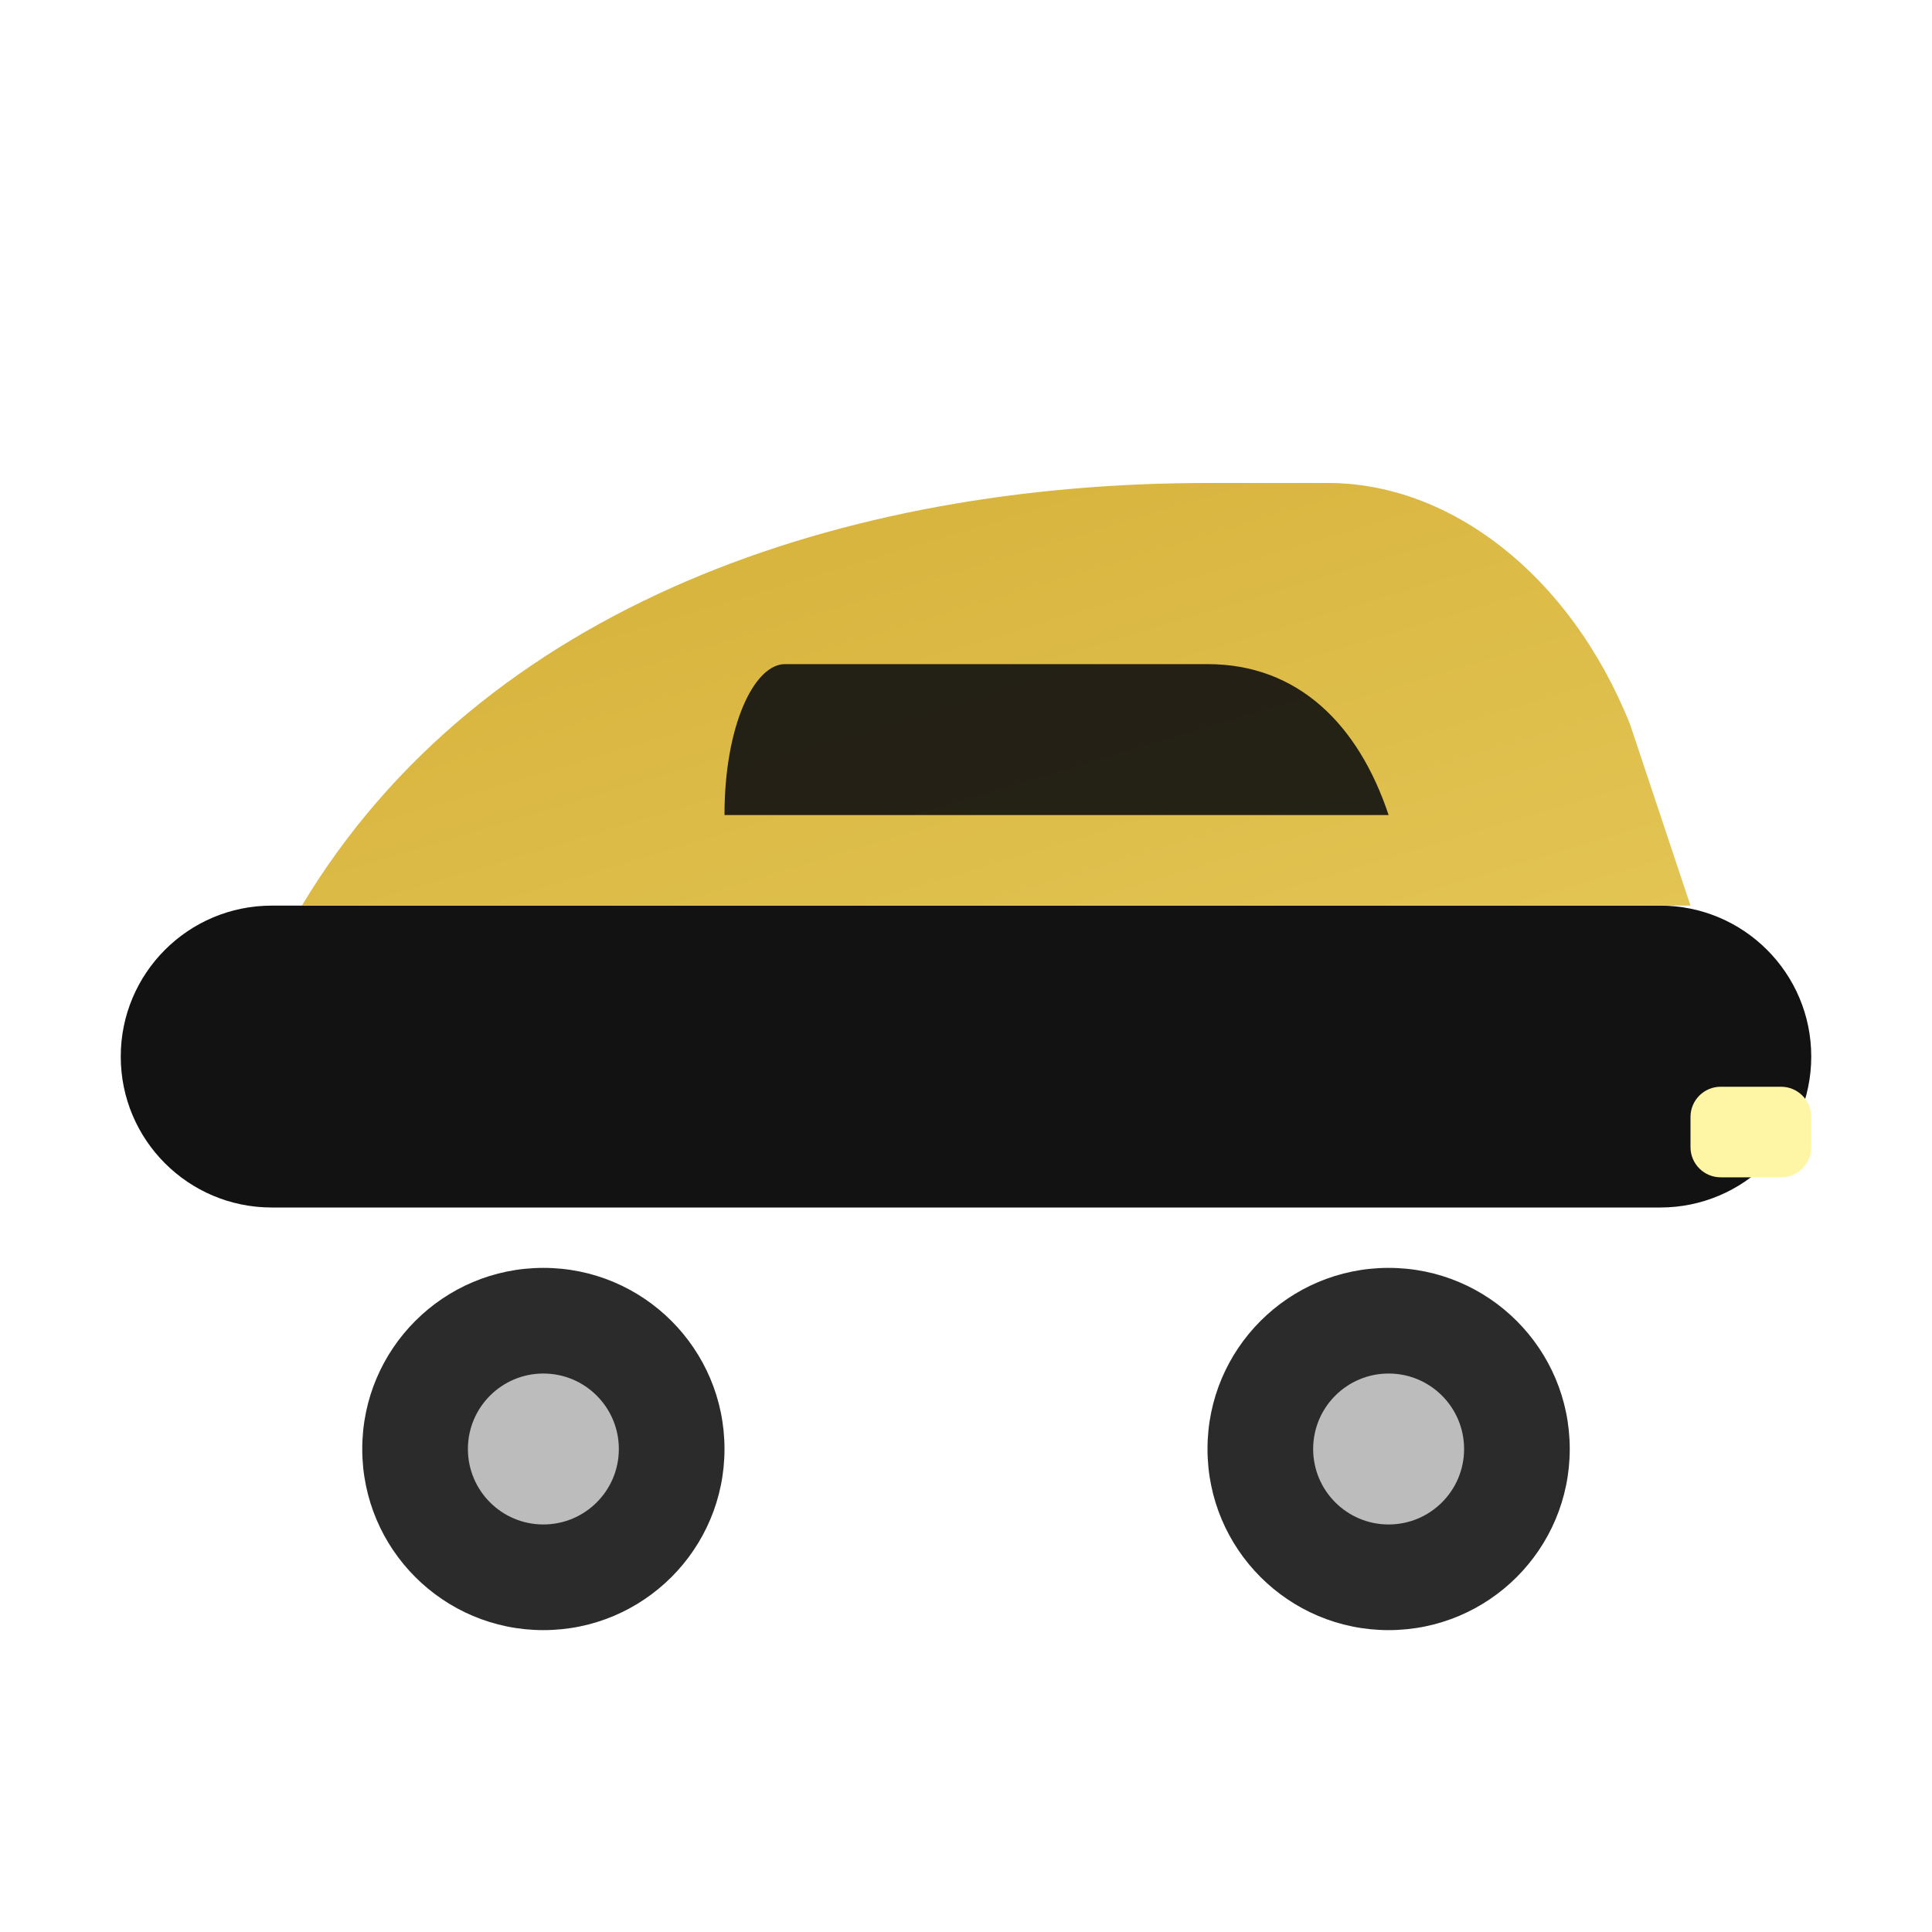
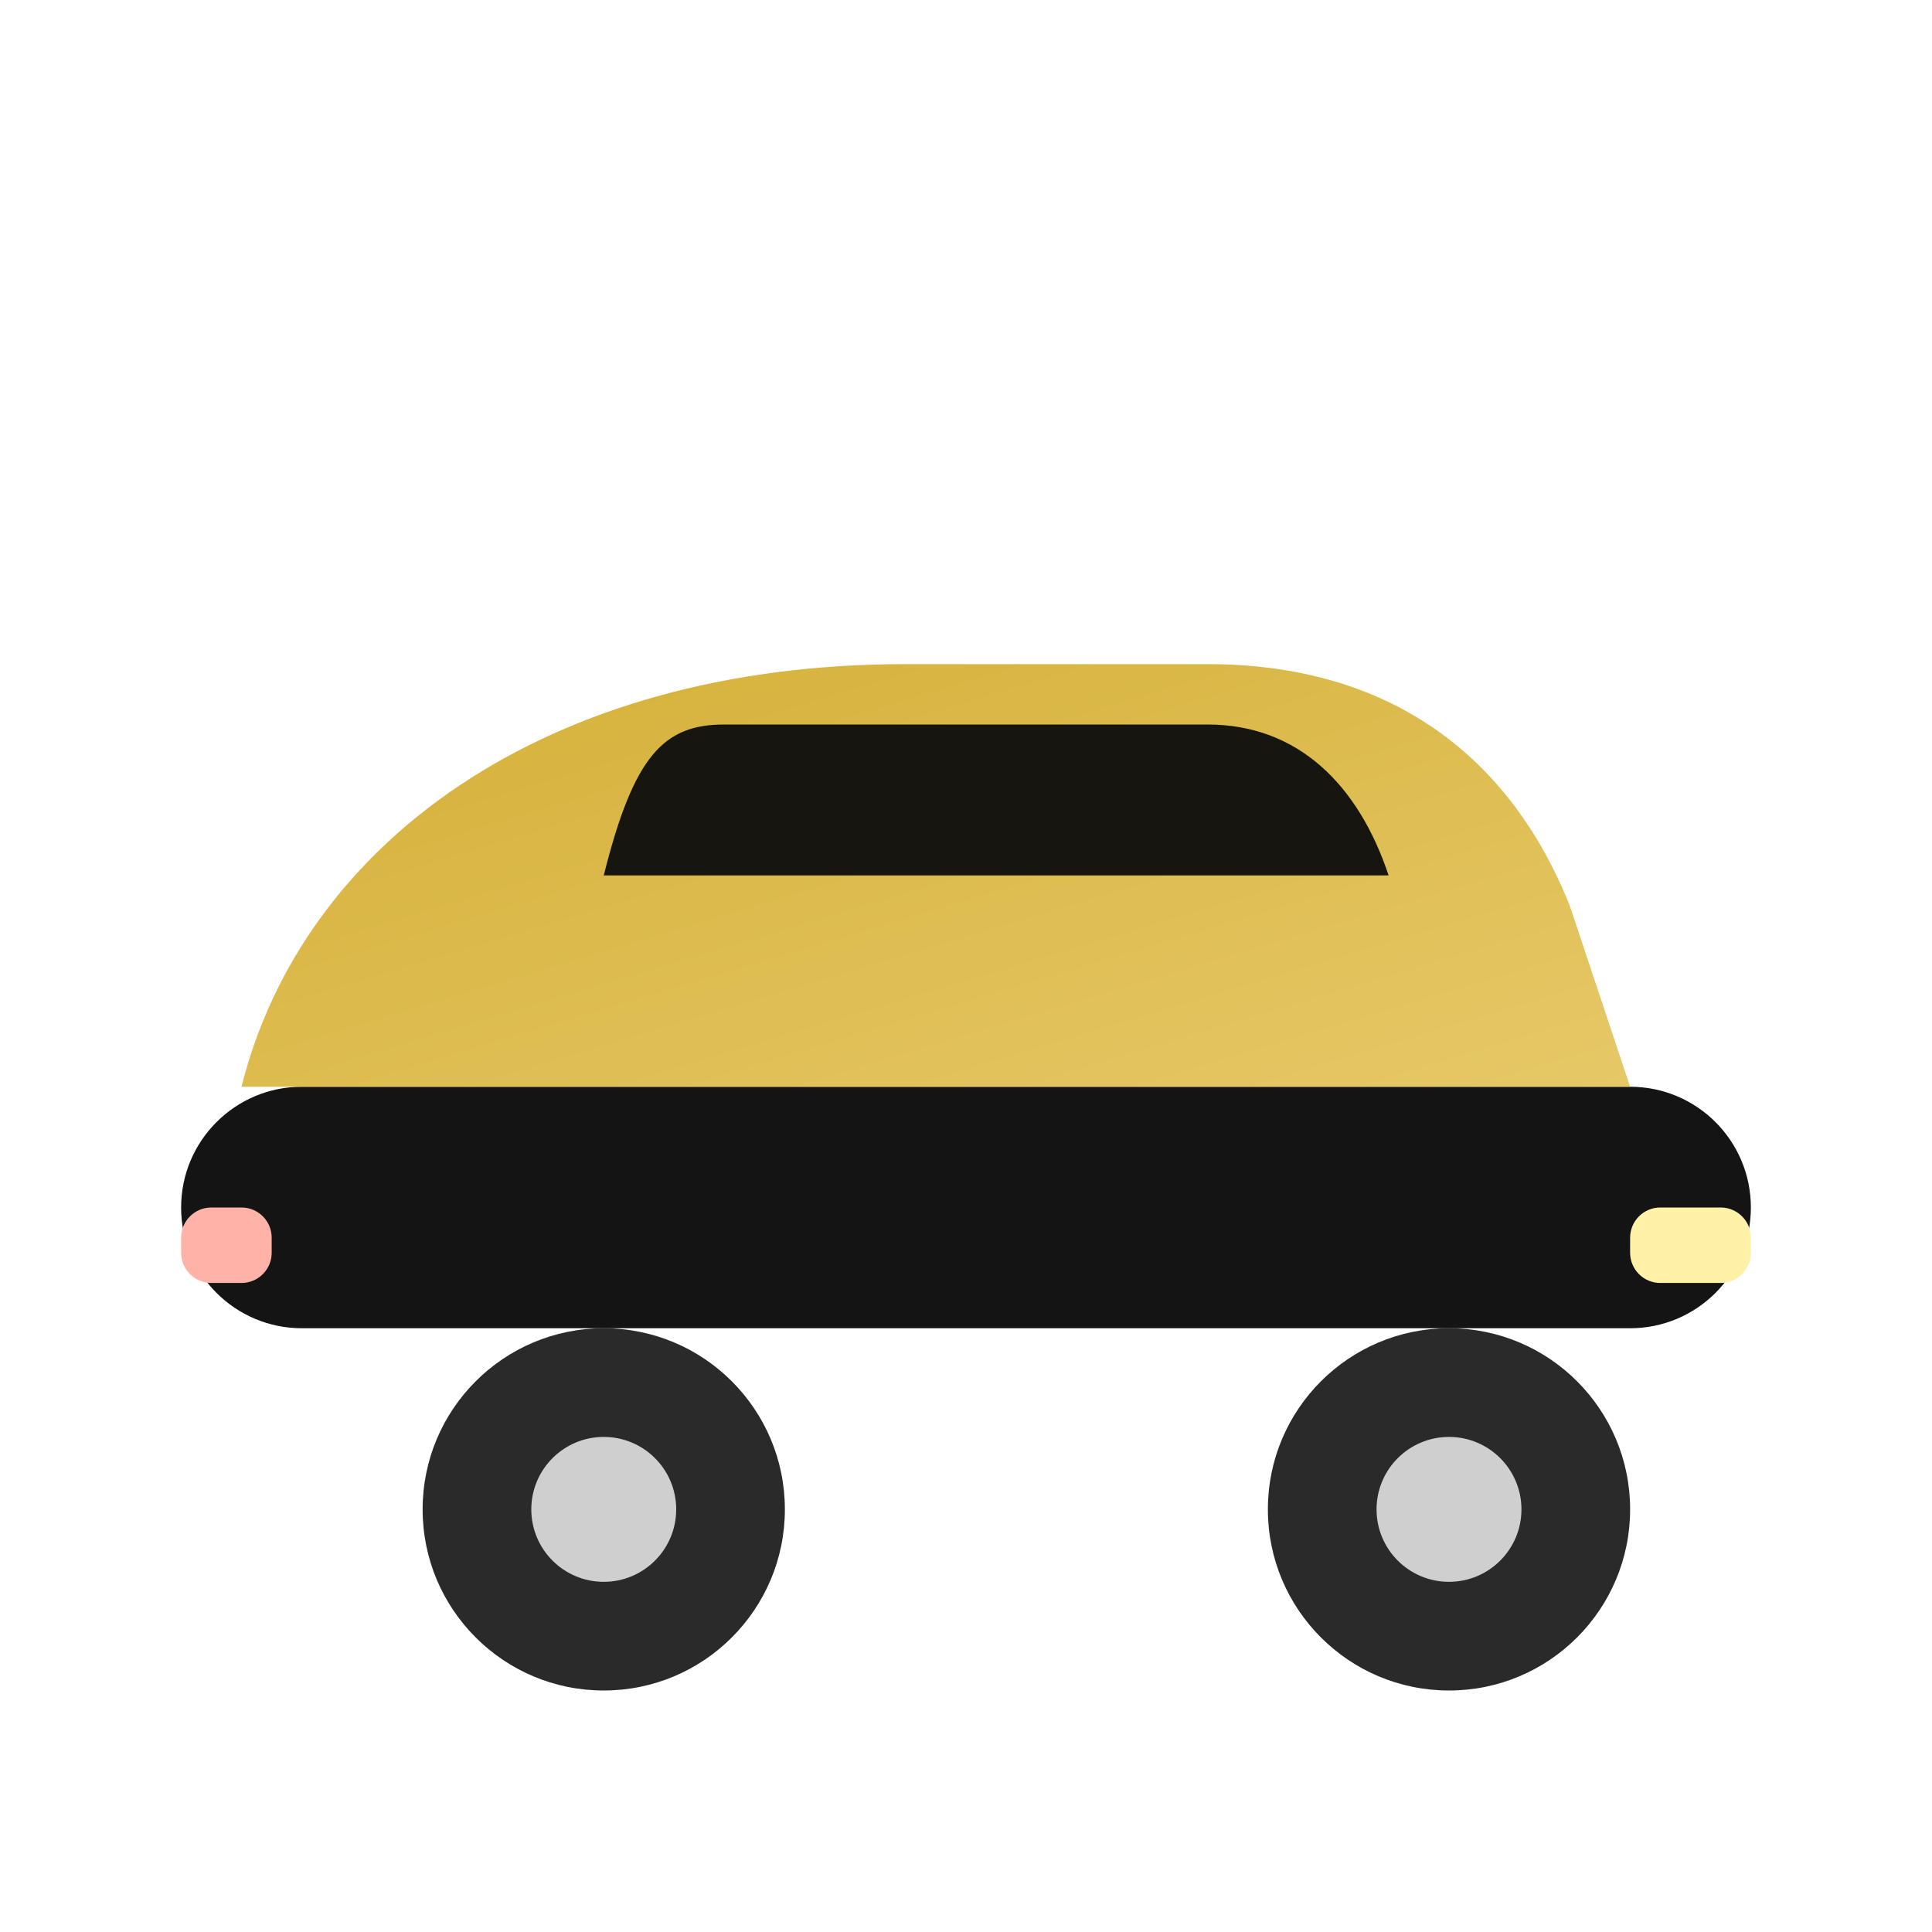
<svg xmlns="http://www.w3.org/2000/svg" viewBox="0 0 64 64">
  <defs>
-     <linearGradient id="g" x1="0" y1="0" x2="1" y2="1">
+     <linearGradient id="gold" x1="0" y1="0" x2="1" y2="1">
      <stop offset="0" stop-color="#d4af37" />
-       <stop offset="1" stop-color="#e3c554" />
+       <stop offset="1" stop-color="#e6c867" />
    </linearGradient>
  </defs>
-   <rect x="4" y="30" width="56" height="10" rx="5" fill="#121212" />
-   <path d="M10 30c6-10 18-14 30-14h4c4 0 8 3 10 8l2 6H10z" fill="url(#g)" />
-   <path d="M26 22h14c3 0 5 2 6 5H24c0-3 1-5 2-5z" fill="#0f0f0f" opacity="0.9" />
-   <circle cx="18" cy="48" r="6" fill="#2b2b2b" />
-   <circle cx="46" cy="48" r="6" fill="#2b2b2b" />
-   <circle cx="18" cy="48" r="2.5" fill="#bcbcbc" />
-   <circle cx="46" cy="48" r="2.5" fill="#bcbcbc" />
-   <rect x="56" y="36" width="4" height="3" rx="1" fill="#fff6a5" />
+   <rect x="6" y="36" width="52" height="8" rx="4" fill="#141414" />
+   <path d="M8 36c2-8 10-14 22-14h10c6 0 10 3 12 8l2 6H8z" fill="url(#gold)" />
+   <path d="M24 24h16c3 0 5 2 6 5H20c1-4 2-5 4-5z" fill="#0d0d0d" opacity="0.95" />
+   <circle cx="20" cy="50" r="6" fill="#2a2a2a" />
+   <circle cx="48" cy="50" r="6" fill="#2a2a2a" />
+   <circle cx="20" cy="50" r="2.4" fill="#cfcfcf" />
+   <circle cx="48" cy="50" r="2.4" fill="#cfcfcf" />
+   <rect x="54" y="40" width="4" height="2.5" rx="1" fill="#fff2a8" />
+   <rect x="6" y="40" width="3" height="2.5" rx="1" fill="#ffb3a8" />
</svg>
